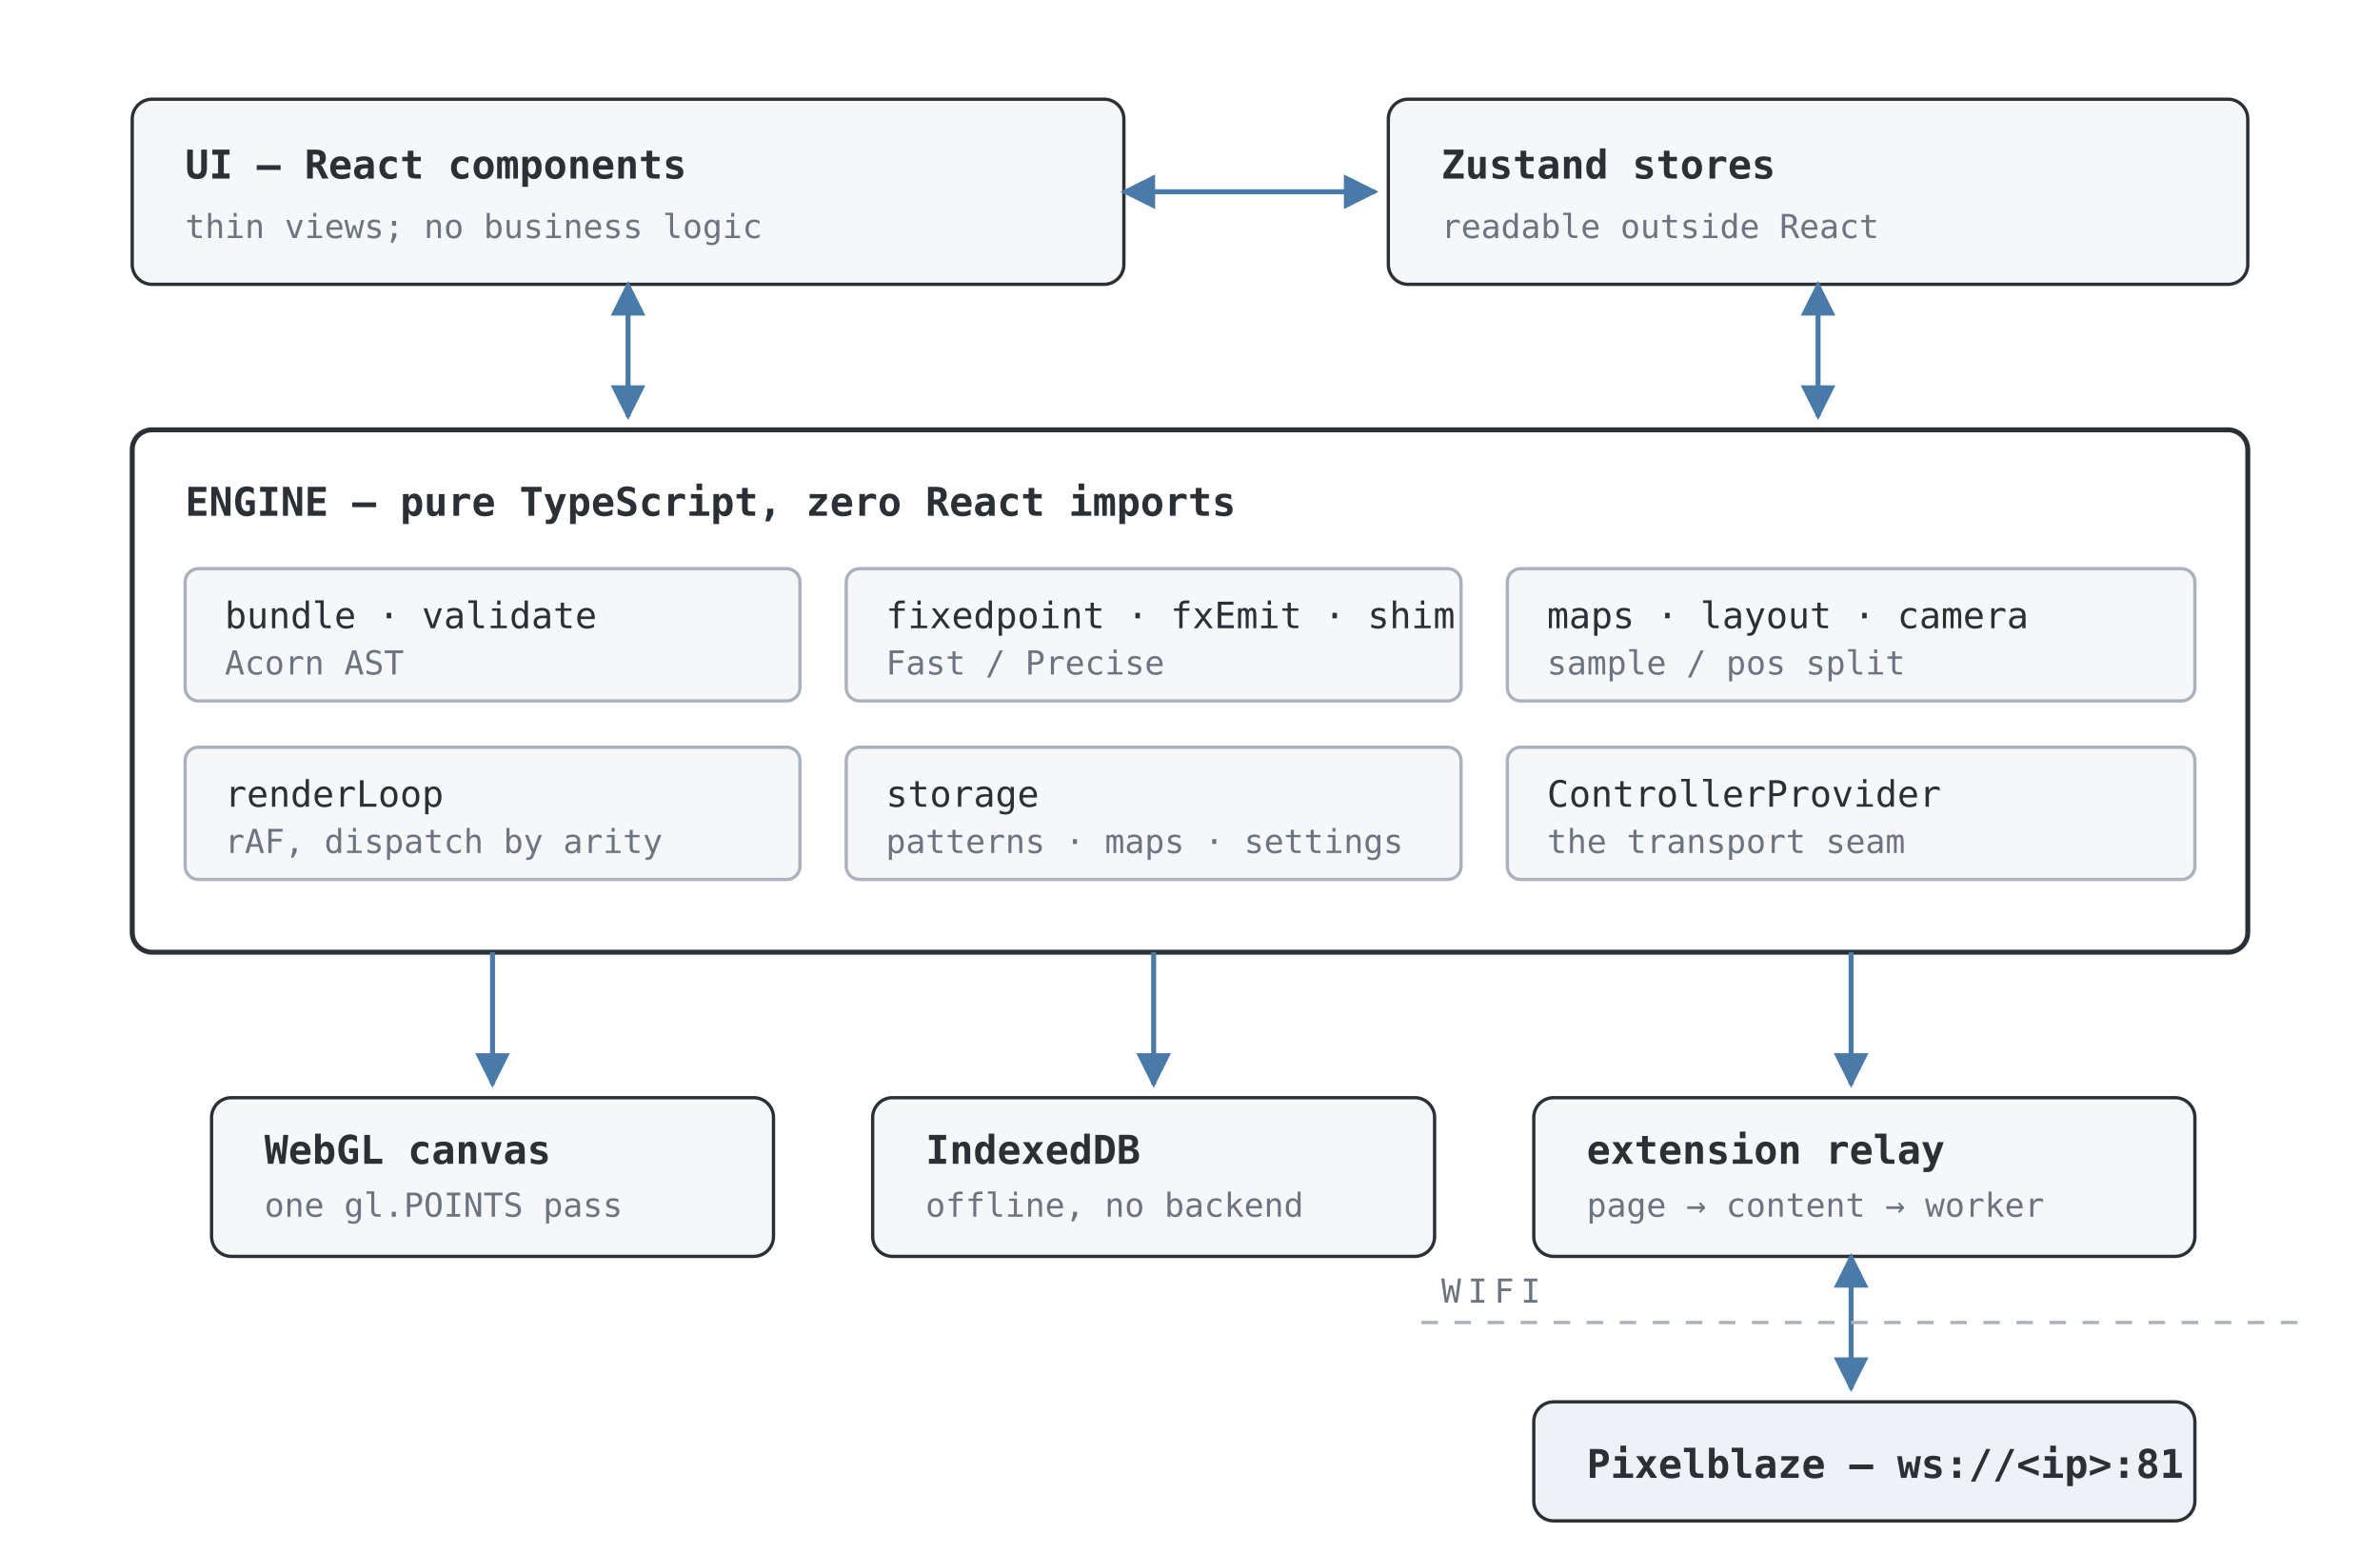
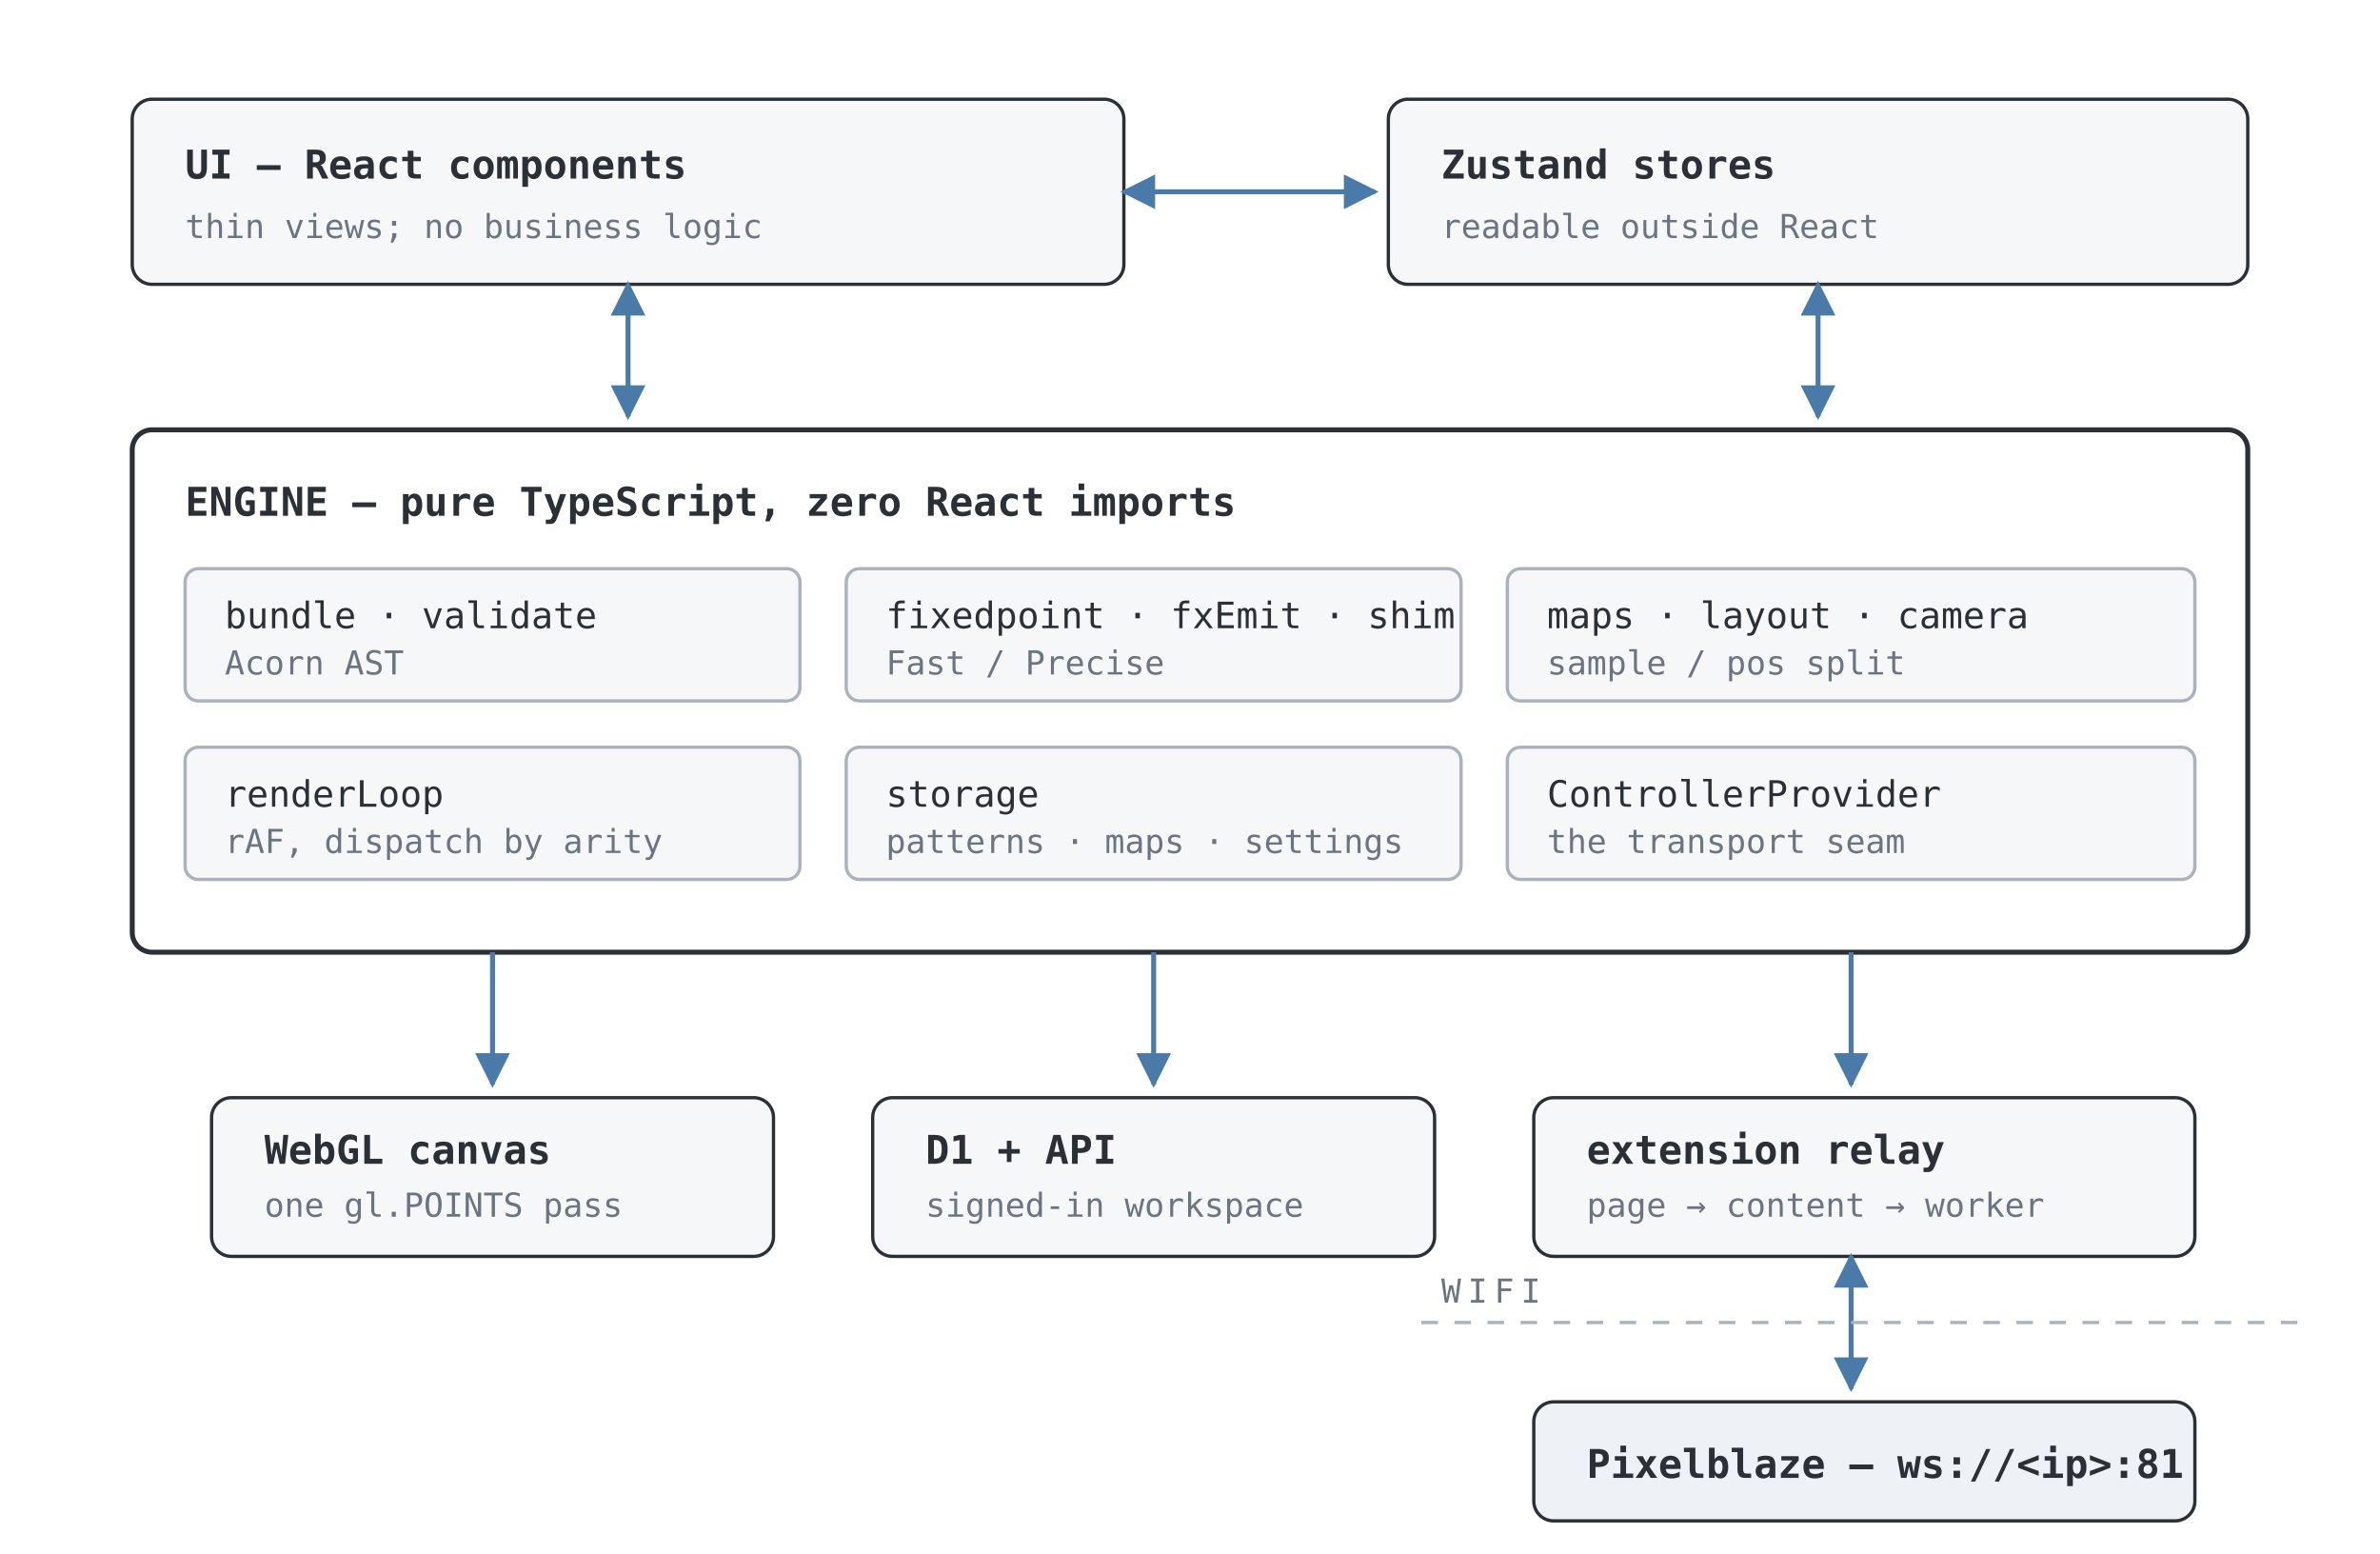
<svg xmlns="http://www.w3.org/2000/svg" viewBox="0 0 720 470" font-family="'IBM Plex Mono','SF Mono',ui-monospace,Menlo,monospace">
  <defs>
    <marker id="arr" viewBox="0 0 10 10" refX="9" refY="5" markerWidth="7" markerHeight="7" orient="auto-start-reverse">
      <path d="M0,0 L10,5 L0,10 z" fill="#4a7aa8" />
    </marker>
  </defs>
  <rect width="720" height="470" fill="#ffffff" />
  <rect x="40" y="30" width="300" height="56" rx="6" fill="#f5f7f9" stroke="#2b3036" />
  <text x="56" y="54" font-size="12" font-weight="bold" fill="#2b3036">UI — React components</text>
  <text x="56" y="72" font-size="10" fill="#6b7480">thin views; no business logic</text>
  <rect x="420" y="30" width="260" height="56" rx="6" fill="#f5f7f9" stroke="#2b3036" />
  <text x="436" y="54" font-size="12" font-weight="bold" fill="#2b3036">Zustand stores</text>
  <text x="436" y="72" font-size="10" fill="#6b7480">readable outside React</text>
  <line x1="340" y1="58" x2="416" y2="58" stroke="#4a7aa8" stroke-width="1.5" marker-start="url(#arr)" marker-end="url(#arr)" />
  <line x1="190" y1="86" x2="190" y2="126" stroke="#4a7aa8" stroke-width="1.5" marker-start="url(#arr)" marker-end="url(#arr)" />
  <line x1="550" y1="86" x2="550" y2="126" stroke="#4a7aa8" stroke-width="1.5" marker-start="url(#arr)" marker-end="url(#arr)" />
  <rect x="40" y="130" width="640" height="158" rx="6" fill="none" stroke="#2b3036" stroke-width="1.5" />
  <text x="56" y="156" font-size="12" font-weight="bold" fill="#2b3036">ENGINE — pure TypeScript, zero React imports</text>
  <g font-size="11" fill="#2b3036">
    <rect x="56" y="172" width="186" height="40" rx="4" fill="#f5f7f9" stroke="#aab3bd" />
    <text x="68" y="190">bundle · validate</text>
    <text x="68" y="204" font-size="10" fill="#6b7480">Acorn AST</text>
    <rect x="256" y="172" width="186" height="40" rx="4" fill="#f5f7f9" stroke="#aab3bd" />
    <text x="268" y="190">fixedpoint · fxEmit · shim</text>
    <text x="268" y="204" font-size="10" fill="#6b7480">Fast / Precise</text>
    <rect x="456" y="172" width="208" height="40" rx="4" fill="#f5f7f9" stroke="#aab3bd" />
    <text x="468" y="190">maps · layout · camera</text>
    <text x="468" y="204" font-size="10" fill="#6b7480">sample / pos split</text>
    <rect x="56" y="226" width="186" height="40" rx="4" fill="#f5f7f9" stroke="#aab3bd" />
    <text x="68" y="244">renderLoop</text>
    <text x="68" y="258" font-size="10" fill="#6b7480">rAF, dispatch by arity</text>
    <rect x="256" y="226" width="186" height="40" rx="4" fill="#f5f7f9" stroke="#aab3bd" />
    <text x="268" y="244">storage</text>
    <text x="268" y="258" font-size="10" fill="#6b7480">patterns · maps · settings</text>
    <rect x="456" y="226" width="208" height="40" rx="4" fill="#f5f7f9" stroke="#aab3bd" />
    <text x="468" y="244">ControllerProvider</text>
    <text x="468" y="258" font-size="10" fill="#6b7480">the transport seam</text>
  </g>
  <line x1="149" y1="288" x2="149" y2="328" stroke="#4a7aa8" stroke-width="1.5" marker-end="url(#arr)" />
  <line x1="349" y1="288" x2="349" y2="328" stroke="#4a7aa8" stroke-width="1.5" marker-end="url(#arr)" />
  <line x1="560" y1="288" x2="560" y2="328" stroke="#4a7aa8" stroke-width="1.5" marker-end="url(#arr)" />
  <rect x="64" y="332" width="170" height="48" rx="6" fill="#f5f7f9" stroke="#2b3036" />
  <text x="80" y="352" font-size="12" font-weight="bold" fill="#2b3036">WebGL canvas</text>
  <text x="80" y="368" font-size="10" fill="#6b7480">one gl.POINTS pass</text>
  <rect x="264" y="332" width="170" height="48" rx="6" fill="#f5f7f9" stroke="#2b3036" />
-   <text x="280" y="352" font-size="12" font-weight="bold" fill="#2b3036">IndexedDB</text>
-   <text x="280" y="368" font-size="10" fill="#6b7480">offline, no backend</text>
+   <text x="280" y="352" font-size="12" font-weight="bold" fill="#2b3036">D1 + API</text>
+   <text x="280" y="368" font-size="10" fill="#6b7480">signed-in workspace</text>
  <rect x="464" y="332" width="200" height="48" rx="6" fill="#f5f7f9" stroke="#2b3036" />
  <text x="480" y="352" font-size="12" font-weight="bold" fill="#2b3036">extension relay</text>
  <text x="480" y="368" font-size="10" fill="#6b7480">page → content → worker</text>
  <line x1="560" y1="380" x2="560" y2="420" stroke="#4a7aa8" stroke-width="1.5" marker-start="url(#arr)" marker-end="url(#arr)" />
  <line x1="430" y1="400" x2="700" y2="400" stroke="#aab3bd" stroke-dasharray="5 5" />
  <text x="436" y="394" font-size="10" fill="#6b7480" letter-spacing="2">WIFI</text>
  <rect x="464" y="424" width="200" height="36" rx="6" fill="#eef2f6" stroke="#2b3036" />
  <text x="480" y="447" font-size="12" font-weight="bold" fill="#2b3036">Pixelblaze — ws://&lt;ip&gt;:81</text>
</svg>
